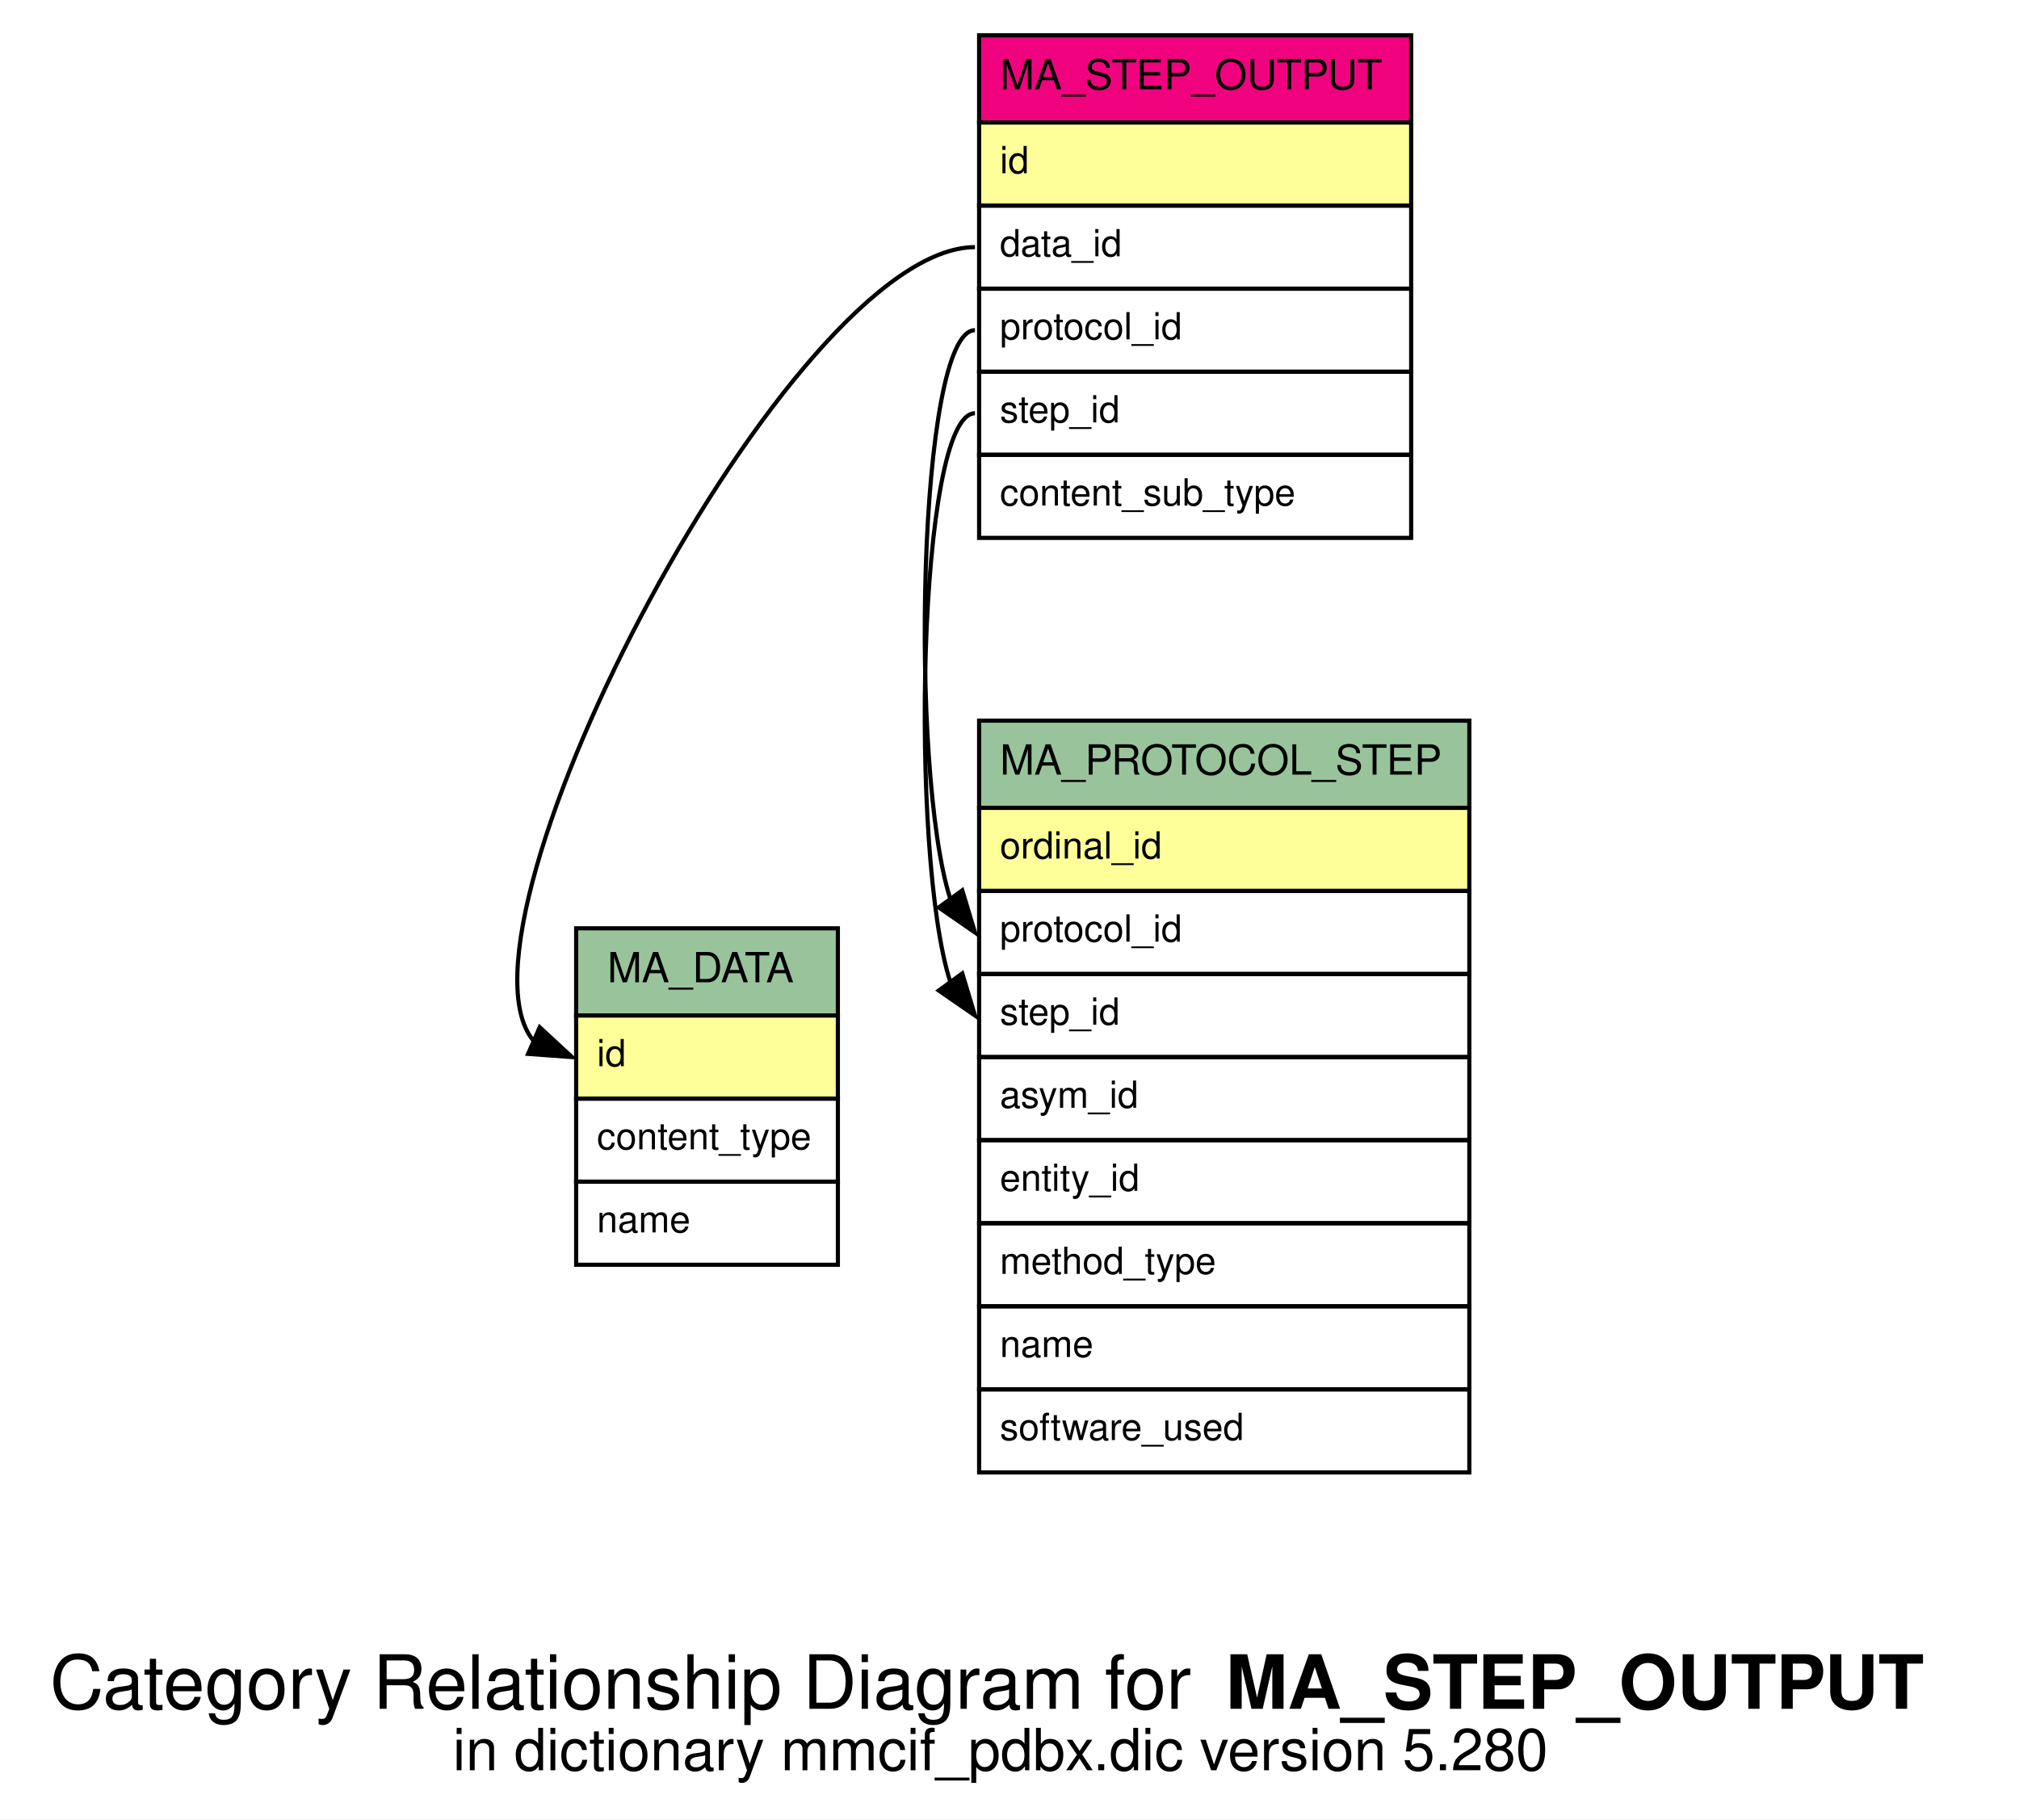
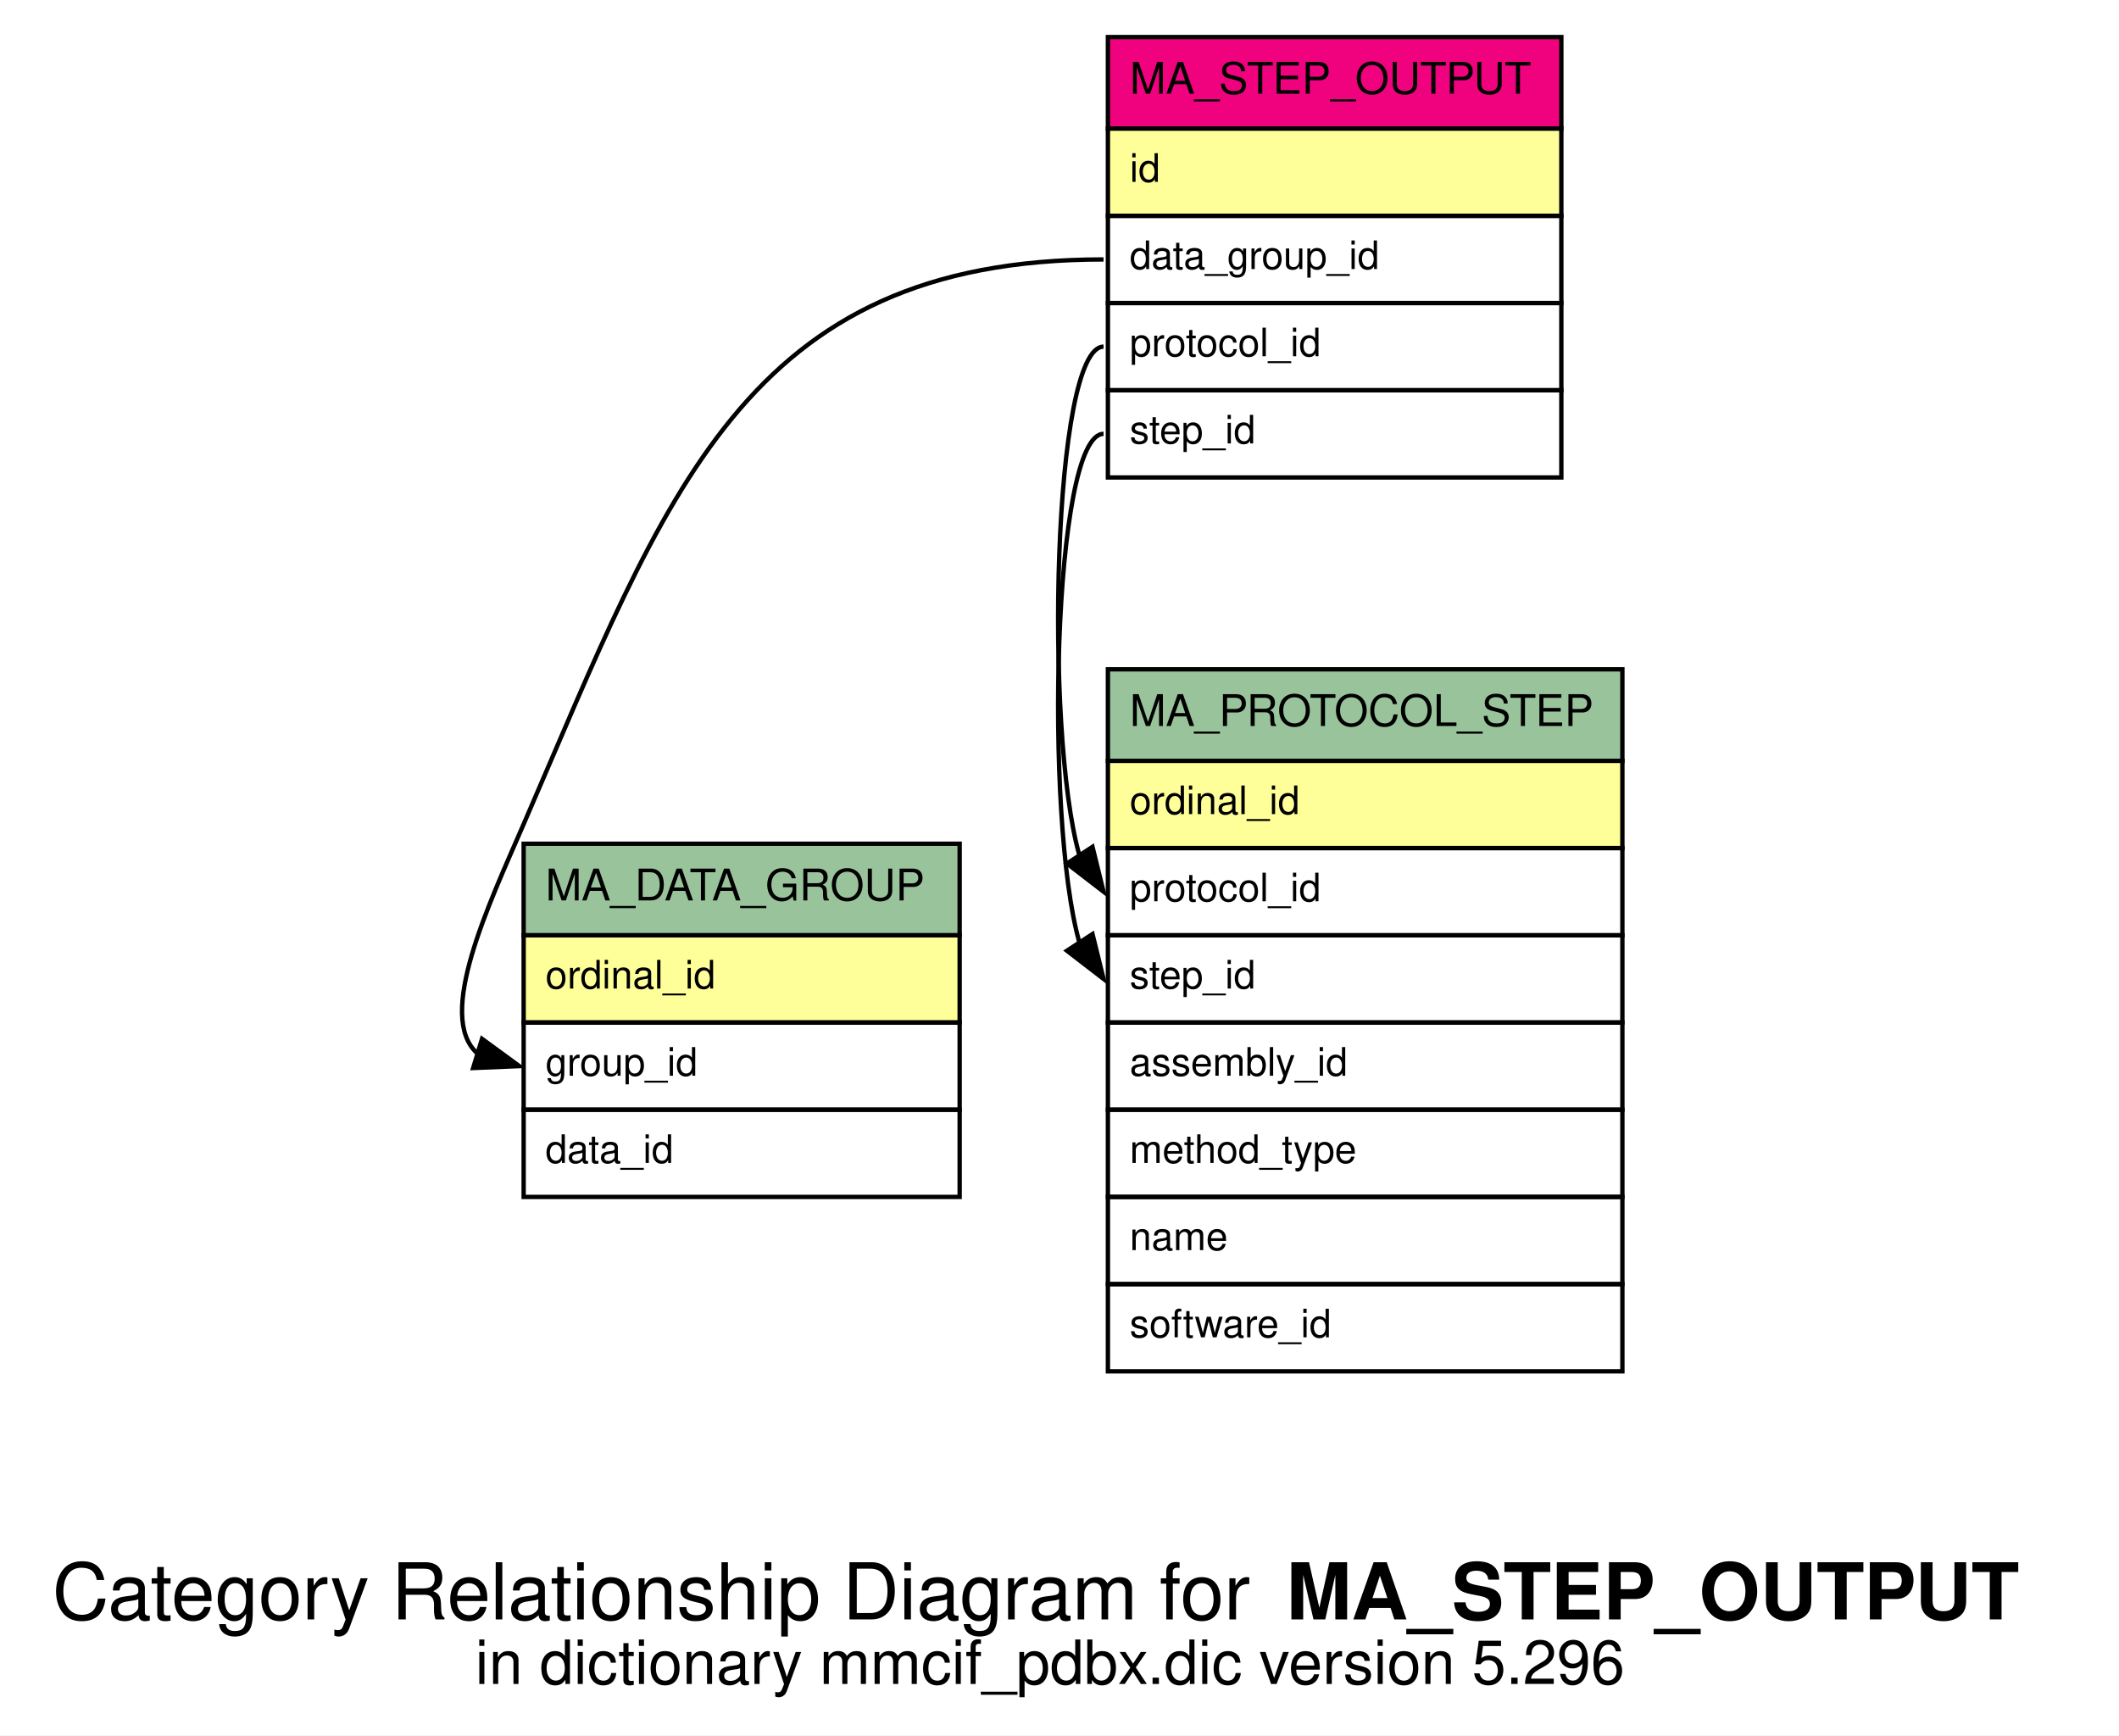
- <svg xmlns="http://www.w3.org/2000/svg" xmlns:xlink="http://www.w3.org/1999/xlink" width="486pt" height="438pt" viewBox="0.00 0.00 486.00 438.00">
-   <g id="graph0" class="graph" transform="scale(1 1) rotate(0) translate(4 434)">
-     <polygon fill="white" stroke="none" points="-4,4 -4,-434 482,-434 482,4 -4,4" />
+ <svg xmlns="http://www.w3.org/2000/svg" xmlns:xlink="http://www.w3.org/1999/xlink" width="486pt" height="398pt" viewBox="0.00 0.00 486.00 398.00">
+   <g id="graph0" class="graph" transform="scale(1 1) rotate(0) translate(4 394)">
+     <polygon fill="white" stroke="none" points="-4,4 -4,-394 482,-394 482,4 -4,4" />
    <text text-anchor="start" x="236" y="-58.6" font-family="Helvetica,sans-Serif" font-size="18.00"> </text>
    <text text-anchor="start" x="236" y="-40.6" font-family="Helvetica,sans-Serif" font-size="18.00"> </text>
    <text text-anchor="start" x="8" y="-22.6" font-family="Helvetica,sans-Serif" font-size="18.00"> Category Relationship Diagram for </text>
    <text text-anchor="start" x="291" y="-22.6" font-family="Helvetica,sans-Serif" font-weight="bold" font-size="18.00">MA_STEP_OUTPUT</text>
    <text text-anchor="start" x="460" y="-22.6" font-family="Helvetica,sans-Serif" font-size="18.00"> </text>
    <text text-anchor="start" x="466" y="-22.6" font-family="Helvetica,sans-Serif" font-size="14.00"> </text>
-     <text text-anchor="start" x="105" y="-7.8" font-family="Helvetica,sans-Serif" font-size="14.00">  in dictionary mmcif_pdbx.dic version 5.280 </text>
+     <text text-anchor="start" x="105" y="-7.8" font-family="Helvetica,sans-Serif" font-size="14.00">  in dictionary mmcif_pdbx.dic version 5.296 </text>
    <g id="node1" class="node">
      <g id="a_node1_0">
-         <a xlink:href="/dictionaries/mmcif_modeling_v10.unix_1.04.dic/Categories/ma_data.html" xlink:title="&lt;TABLE&gt;" target="_top">
-           <polygon fill="#99c49b" stroke="none" points="134.688,-189.5 134.688,-210.5 197.688,-210.5 197.688,-189.5 134.688,-189.5" />
-           <polygon fill="none" stroke="black" points="134.688,-189.5 134.688,-210.5 197.688,-210.5 197.688,-189.5 134.688,-189.5" />
-           <text text-anchor="start" x="142.188" y="-197.5" font-family="Helvetica,sans-Serif" font-size="10.00">MA_DATA</text>
+         <a xlink:href="/dictionaries/mmcif_pdbx_modeling_extension_all.dic/Categories/ma_data_group.html" xlink:title="&lt;TABLE&gt;" target="_top">
+           <polygon fill="#99c49b" stroke="none" points="116.101,-179.5 116.101,-200.5 216.101,-200.5 216.101,-179.5 116.101,-179.5" />
+           <polygon fill="none" stroke="black" points="116.101,-179.5 116.101,-200.5 216.101,-200.5 216.101,-179.5 116.101,-179.5" />
+           <text text-anchor="start" x="121.101" y="-187.5" font-family="Helvetica,sans-Serif" font-size="10.00">MA_DATA_GROUP</text>
        </a>
      </g>
      <g id="a_node1_1">
-         <a xlink:href="/dictionaries/mmcif_modeling_v10.unix_1.04.dic/Items/_ma_data.id.html" xlink:title="&lt;TABLE&gt;" target="_top">
-           <polygon fill="#ffff99" stroke="none" points="134.688,-169.5 134.688,-189.5 197.688,-189.5 197.688,-169.5 134.688,-169.5" />
-           <polygon fill="none" stroke="black" points="134.688,-169.5 134.688,-189.5 197.688,-189.5 197.688,-169.5 134.688,-169.5" />
-           <text text-anchor="start" x="139.688" y="-177.3" font-family="Helvetica,sans-Serif" font-size="9.00">id</text>
+         <a xlink:href="/dictionaries/mmcif_pdbx_modeling_extension_all.dic/Items/_ma_data_group.ordinal_id.html" xlink:title="&lt;TABLE&gt;" target="_top">
+           <polygon fill="#ffff99" stroke="none" points="116.101,-159.5 116.101,-179.5 216.101,-179.5 216.101,-159.5 116.101,-159.5" />
+           <polygon fill="none" stroke="black" points="116.101,-159.5 116.101,-179.5 216.101,-179.5 216.101,-159.5 116.101,-159.5" />
+           <text text-anchor="start" x="121.101" y="-167.3" font-family="Helvetica,sans-Serif" font-size="9.00">ordinal_id</text>
        </a>
      </g>
      <g id="a_node1_2">
-         <a xlink:href="/dictionaries/mmcif_modeling_v10.unix_1.04.dic/Items/_ma_data.content_type.html" xlink:title="&lt;TABLE&gt;" target="_top">
-           <polygon fill="none" stroke="black" points="134.688,-149.5 134.688,-169.5 197.688,-169.5 197.688,-149.5 134.688,-149.5" />
-           <text text-anchor="start" x="139.688" y="-157.3" font-family="Helvetica,sans-Serif" font-size="9.00">content_type</text>
+         <a xlink:href="/dictionaries/mmcif_pdbx_modeling_extension_all.dic/Items/_ma_data_group.group_id.html" xlink:title="&lt;TABLE&gt;" target="_top">
+           <polygon fill="none" stroke="black" points="116.101,-139.5 116.101,-159.5 216.101,-159.5 216.101,-139.5 116.101,-139.5" />
+           <text text-anchor="start" x="121.101" y="-147.3" font-family="Helvetica,sans-Serif" font-size="9.00">group_id</text>
        </a>
      </g>
      <g id="a_node1_3">
-         <a xlink:href="/dictionaries/mmcif_modeling_v10.unix_1.04.dic/Items/_ma_data.name.html" xlink:title="&lt;TABLE&gt;" target="_top">
-           <polygon fill="none" stroke="black" points="134.688,-129.5 134.688,-149.5 197.688,-149.5 197.688,-129.5 134.688,-129.5" />
-           <text text-anchor="start" x="139.688" y="-137.3" font-family="Helvetica,sans-Serif" font-size="9.00">name</text>
+         <a xlink:href="/dictionaries/mmcif_pdbx_modeling_extension_all.dic/Items/_ma_data_group.data_id.html" xlink:title="&lt;TABLE&gt;" target="_top">
+           <polygon fill="none" stroke="black" points="116.101,-119.5 116.101,-139.5 216.101,-139.5 216.101,-119.5 116.101,-119.5" />
+           <text text-anchor="start" x="121.101" y="-127.3" font-family="Helvetica,sans-Serif" font-size="9.00">data_id</text>
        </a>
      </g>
    </g>
    <g id="node2" class="node">
      <g id="a_node2_4">
-         <a xlink:href="/dictionaries/mmcif_modeling_v10.unix_1.04.dic/Categories/ma_protocol_step.html" xlink:title="&lt;TABLE&gt;" target="_top">
-           <polygon fill="#99c49b" stroke="none" points="231.688,-239.5 231.688,-260.5 349.688,-260.5 349.688,-239.5 231.688,-239.5" />
-           <polygon fill="none" stroke="black" points="231.688,-239.5 231.688,-260.5 349.688,-260.5 349.688,-239.5 231.688,-239.5" />
-           <text text-anchor="start" x="236.688" y="-247.5" font-family="Helvetica,sans-Serif" font-size="10.00">MA_PROTOCOL_STEP</text>
+         <a xlink:href="/dictionaries/mmcif_pdbx_modeling_extension_all.dic/Categories/ma_protocol_step.html" xlink:title="&lt;TABLE&gt;" target="_top">
+           <polygon fill="#99c49b" stroke="none" points="250.101,-219.5 250.101,-240.5 368.101,-240.5 368.101,-219.5 250.101,-219.5" />
+           <polygon fill="none" stroke="black" points="250.101,-219.5 250.101,-240.5 368.101,-240.5 368.101,-219.5 250.101,-219.5" />
+           <text text-anchor="start" x="255.101" y="-227.5" font-family="Helvetica,sans-Serif" font-size="10.00">MA_PROTOCOL_STEP</text>
        </a>
      </g>
      <g id="a_node2_5">
-         <a xlink:href="/dictionaries/mmcif_modeling_v10.unix_1.04.dic/Items/_ma_protocol_step.ordinal_id.html" xlink:title="&lt;TABLE&gt;" target="_top">
-           <polygon fill="#ffff99" stroke="none" points="231.688,-219.5 231.688,-239.5 349.688,-239.5 349.688,-219.5 231.688,-219.5" />
-           <polygon fill="none" stroke="black" points="231.688,-219.5 231.688,-239.5 349.688,-239.5 349.688,-219.5 231.688,-219.5" />
-           <text text-anchor="start" x="236.688" y="-227.3" font-family="Helvetica,sans-Serif" font-size="9.00">ordinal_id</text>
+         <a xlink:href="/dictionaries/mmcif_pdbx_modeling_extension_all.dic/Items/_ma_protocol_step.ordinal_id.html" xlink:title="&lt;TABLE&gt;" target="_top">
+           <polygon fill="#ffff99" stroke="none" points="250.101,-199.5 250.101,-219.5 368.101,-219.5 368.101,-199.5 250.101,-199.5" />
+           <polygon fill="none" stroke="black" points="250.101,-199.5 250.101,-219.5 368.101,-219.5 368.101,-199.5 250.101,-199.5" />
+           <text text-anchor="start" x="255.101" y="-207.3" font-family="Helvetica,sans-Serif" font-size="9.00">ordinal_id</text>
        </a>
      </g>
      <g id="a_node2_6">
-         <a xlink:href="/dictionaries/mmcif_modeling_v10.unix_1.04.dic/Items/_ma_protocol_step.protocol_id.html" xlink:title="&lt;TABLE&gt;" target="_top">
-           <polygon fill="none" stroke="black" points="231.688,-199.5 231.688,-219.5 349.688,-219.5 349.688,-199.5 231.688,-199.5" />
-           <text text-anchor="start" x="236.688" y="-207.3" font-family="Helvetica,sans-Serif" font-size="9.00">protocol_id</text>
+         <a xlink:href="/dictionaries/mmcif_pdbx_modeling_extension_all.dic/Items/_ma_protocol_step.protocol_id.html" xlink:title="&lt;TABLE&gt;" target="_top">
+           <polygon fill="none" stroke="black" points="250.101,-179.5 250.101,-199.5 368.101,-199.5 368.101,-179.5 250.101,-179.5" />
+           <text text-anchor="start" x="255.101" y="-187.3" font-family="Helvetica,sans-Serif" font-size="9.00">protocol_id</text>
        </a>
      </g>
      <g id="a_node2_7">
-         <a xlink:href="/dictionaries/mmcif_modeling_v10.unix_1.04.dic/Items/_ma_protocol_step.step_id.html" xlink:title="&lt;TABLE&gt;" target="_top">
-           <polygon fill="none" stroke="black" points="231.688,-179.5 231.688,-199.5 349.688,-199.5 349.688,-179.5 231.688,-179.5" />
-           <text text-anchor="start" x="236.688" y="-187.3" font-family="Helvetica,sans-Serif" font-size="9.00">step_id</text>
+         <a xlink:href="/dictionaries/mmcif_pdbx_modeling_extension_all.dic/Items/_ma_protocol_step.step_id.html" xlink:title="&lt;TABLE&gt;" target="_top">
+           <polygon fill="none" stroke="black" points="250.101,-159.5 250.101,-179.5 368.101,-179.5 368.101,-159.5 250.101,-159.5" />
+           <text text-anchor="start" x="255.101" y="-167.3" font-family="Helvetica,sans-Serif" font-size="9.00">step_id</text>
        </a>
      </g>
      <g id="a_node2_8">
-         <a xlink:href="/dictionaries/mmcif_modeling_v10.unix_1.04.dic/Items/_ma_protocol_step.asym_id.html" xlink:title="&lt;TABLE&gt;" target="_top">
-           <polygon fill="none" stroke="black" points="231.688,-159.5 231.688,-179.5 349.688,-179.5 349.688,-159.5 231.688,-159.5" />
-           <text text-anchor="start" x="236.688" y="-167.3" font-family="Helvetica,sans-Serif" font-size="9.00">asym_id</text>
+         <a xlink:href="/dictionaries/mmcif_pdbx_modeling_extension_all.dic/Items/_ma_protocol_step.assembly_id.html" xlink:title="&lt;TABLE&gt;" target="_top">
+           <polygon fill="none" stroke="black" points="250.101,-139.5 250.101,-159.5 368.101,-159.5 368.101,-139.5 250.101,-139.5" />
+           <text text-anchor="start" x="255.101" y="-147.3" font-family="Helvetica,sans-Serif" font-size="9.00">assembly_id</text>
        </a>
      </g>
      <g id="a_node2_9">
-         <a xlink:href="/dictionaries/mmcif_modeling_v10.unix_1.04.dic/Items/_ma_protocol_step.entity_id.html" xlink:title="&lt;TABLE&gt;" target="_top">
-           <polygon fill="none" stroke="black" points="231.688,-139.5 231.688,-159.5 349.688,-159.5 349.688,-139.5 231.688,-139.5" />
-           <text text-anchor="start" x="236.688" y="-147.3" font-family="Helvetica,sans-Serif" font-size="9.00">entity_id</text>
+         <a xlink:href="/dictionaries/mmcif_pdbx_modeling_extension_all.dic/Items/_ma_protocol_step.method_type.html" xlink:title="&lt;TABLE&gt;" target="_top">
+           <polygon fill="none" stroke="black" points="250.101,-119.5 250.101,-139.5 368.101,-139.5 368.101,-119.5 250.101,-119.5" />
+           <text text-anchor="start" x="255.101" y="-127.3" font-family="Helvetica,sans-Serif" font-size="9.00">method_type</text>
        </a>
      </g>
      <g id="a_node2_10">
-         <a xlink:href="/dictionaries/mmcif_modeling_v10.unix_1.04.dic/Items/_ma_protocol_step.method_type.html" xlink:title="&lt;TABLE&gt;" target="_top">
-           <polygon fill="none" stroke="black" points="231.688,-119.5 231.688,-139.5 349.688,-139.5 349.688,-119.5 231.688,-119.5" />
-           <text text-anchor="start" x="236.688" y="-127.3" font-family="Helvetica,sans-Serif" font-size="9.00">method_type</text>
+         <a xlink:href="/dictionaries/mmcif_pdbx_modeling_extension_all.dic/Items/_ma_protocol_step.name.html" xlink:title="&lt;TABLE&gt;" target="_top">
+           <polygon fill="none" stroke="black" points="250.101,-99.5 250.101,-119.5 368.101,-119.5 368.101,-99.5 250.101,-99.5" />
+           <text text-anchor="start" x="255.101" y="-107.3" font-family="Helvetica,sans-Serif" font-size="9.00">name</text>
        </a>
      </g>
      <g id="a_node2_11">
-         <a xlink:href="/dictionaries/mmcif_modeling_v10.unix_1.04.dic/Items/_ma_protocol_step.name.html" xlink:title="&lt;TABLE&gt;" target="_top">
-           <polygon fill="none" stroke="black" points="231.688,-99.5 231.688,-119.5 349.688,-119.5 349.688,-99.5 231.688,-99.5" />
-           <text text-anchor="start" x="236.688" y="-107.3" font-family="Helvetica,sans-Serif" font-size="9.00">name</text>
-         </a>
-       </g>
-       <g id="a_node2_12">
-         <a xlink:href="/dictionaries/mmcif_modeling_v10.unix_1.04.dic/Items/_ma_protocol_step.software_used.html" xlink:title="&lt;TABLE&gt;" target="_top">
-           <polygon fill="none" stroke="black" points="231.688,-79.5 231.688,-99.5 349.688,-99.5 349.688,-79.5 231.688,-79.5" />
-           <text text-anchor="start" x="236.688" y="-87.3" font-family="Helvetica,sans-Serif" font-size="9.00">software_used</text>
+         <a xlink:href="/dictionaries/mmcif_pdbx_modeling_extension_all.dic/Items/_ma_protocol_step.software_id.html" xlink:title="&lt;TABLE&gt;" target="_top">
+           <polygon fill="none" stroke="black" points="250.101,-79.5 250.101,-99.5 368.101,-99.5 368.101,-79.5 250.101,-79.5" />
+           <text text-anchor="start" x="255.101" y="-87.3" font-family="Helvetica,sans-Serif" font-size="9.00">software_id</text>
        </a>
      </g>
    </g>
    <g id="node3" class="node">
+       <g id="a_node3_12">
+         <a xlink:href="/dictionaries/mmcif_pdbx_modeling_extension_all.dic/Categories/ma_step_output.html" xlink:title="&lt;TABLE&gt;" target="_top">
+           <polygon fill="#f0027f" stroke="none" points="250.101,-364.5 250.101,-385.5 354.101,-385.5 354.101,-364.5 250.101,-364.5" />
+           <polygon fill="none" stroke="black" points="250.101,-364.5 250.101,-385.5 354.101,-385.5 354.101,-364.5 250.101,-364.5" />
+           <text text-anchor="start" x="255.101" y="-372.5" font-family="Helvetica,sans-Serif" font-size="10.00">MA_STEP_OUTPUT</text>
+         </a>
+       </g>
      <g id="a_node3_13">
-         <a xlink:href="/dictionaries/mmcif_modeling_v10.unix_1.04.dic/Categories/ma_step_output.html" xlink:title="&lt;TABLE&gt;" target="_top">
-           <polygon fill="#f0027f" stroke="none" points="231.688,-404.5 231.688,-425.5 335.688,-425.5 335.688,-404.5 231.688,-404.5" />
-           <polygon fill="none" stroke="black" points="231.688,-404.5 231.688,-425.5 335.688,-425.5 335.688,-404.5 231.688,-404.5" />
-           <text text-anchor="start" x="236.688" y="-412.5" font-family="Helvetica,sans-Serif" font-size="10.00">MA_STEP_OUTPUT</text>
+         <a xlink:href="/dictionaries/mmcif_pdbx_modeling_extension_all.dic/Items/_ma_step_output.id.html" xlink:title="&lt;TABLE&gt;" target="_top">
+           <polygon fill="#ffff99" stroke="none" points="250.101,-344.5 250.101,-364.5 354.101,-364.5 354.101,-344.5 250.101,-344.5" />
+           <polygon fill="none" stroke="black" points="250.101,-344.5 250.101,-364.5 354.101,-364.5 354.101,-344.5 250.101,-344.5" />
+           <text text-anchor="start" x="255.101" y="-352.3" font-family="Helvetica,sans-Serif" font-size="9.00">id</text>
        </a>
      </g>
      <g id="a_node3_14">
-         <a xlink:href="/dictionaries/mmcif_modeling_v10.unix_1.04.dic/Items/_ma_step_output.id.html" xlink:title="&lt;TABLE&gt;" target="_top">
-           <polygon fill="#ffff99" stroke="none" points="231.688,-384.5 231.688,-404.5 335.688,-404.5 335.688,-384.5 231.688,-384.5" />
-           <polygon fill="none" stroke="black" points="231.688,-384.5 231.688,-404.5 335.688,-404.5 335.688,-384.5 231.688,-384.5" />
-           <text text-anchor="start" x="236.688" y="-392.3" font-family="Helvetica,sans-Serif" font-size="9.00">id</text>
+         <a xlink:href="/dictionaries/mmcif_pdbx_modeling_extension_all.dic/Items/_ma_step_output.data_group_id.html" xlink:title="&lt;TABLE&gt;" target="_top">
+           <polygon fill="none" stroke="black" points="250.101,-324.5 250.101,-344.5 354.101,-344.5 354.101,-324.5 250.101,-324.5" />
+           <text text-anchor="start" x="255.101" y="-332.3" font-family="Helvetica,sans-Serif" font-size="9.00">data_group_id</text>
        </a>
      </g>
      <g id="a_node3_15">
-         <a xlink:href="/dictionaries/mmcif_modeling_v10.unix_1.04.dic/Items/_ma_step_output.data_id.html" xlink:title="&lt;TABLE&gt;" target="_top">
-           <polygon fill="none" stroke="black" points="231.688,-364.5 231.688,-384.5 335.688,-384.5 335.688,-364.5 231.688,-364.5" />
-           <text text-anchor="start" x="236.688" y="-372.3" font-family="Helvetica,sans-Serif" font-size="9.00">data_id</text>
+         <a xlink:href="/dictionaries/mmcif_pdbx_modeling_extension_all.dic/Items/_ma_step_output.protocol_id.html" xlink:title="&lt;TABLE&gt;" target="_top">
+           <polygon fill="none" stroke="black" points="250.101,-304.5 250.101,-324.5 354.101,-324.5 354.101,-304.5 250.101,-304.5" />
+           <text text-anchor="start" x="255.101" y="-312.3" font-family="Helvetica,sans-Serif" font-size="9.00">protocol_id</text>
        </a>
      </g>
      <g id="a_node3_16">
-         <a xlink:href="/dictionaries/mmcif_modeling_v10.unix_1.04.dic/Items/_ma_step_output.protocol_id.html" xlink:title="&lt;TABLE&gt;" target="_top">
-           <polygon fill="none" stroke="black" points="231.688,-344.5 231.688,-364.5 335.688,-364.5 335.688,-344.5 231.688,-344.5" />
-           <text text-anchor="start" x="236.688" y="-352.3" font-family="Helvetica,sans-Serif" font-size="9.00">protocol_id</text>
-         </a>
-       </g>
-       <g id="a_node3_17">
-         <a xlink:href="/dictionaries/mmcif_modeling_v10.unix_1.04.dic/Items/_ma_step_output.step_id.html" xlink:title="&lt;TABLE&gt;" target="_top">
-           <polygon fill="none" stroke="black" points="231.688,-324.5 231.688,-344.5 335.688,-344.5 335.688,-324.5 231.688,-324.5" />
-           <text text-anchor="start" x="236.688" y="-332.3" font-family="Helvetica,sans-Serif" font-size="9.00">step_id</text>
-         </a>
-       </g>
-       <g id="a_node3_18">
-         <a xlink:href="/dictionaries/mmcif_modeling_v10.unix_1.04.dic/Items/_ma_step_output.content_sub_type.html" xlink:title="&lt;TABLE&gt;" target="_top">
-           <polygon fill="none" stroke="black" points="231.688,-304.5 231.688,-324.5 335.688,-324.5 335.688,-304.5 231.688,-304.5" />
-           <text text-anchor="start" x="236.688" y="-312.3" font-family="Helvetica,sans-Serif" font-size="9.00">content_sub_type</text>
+         <a xlink:href="/dictionaries/mmcif_pdbx_modeling_extension_all.dic/Items/_ma_step_output.step_id.html" xlink:title="&lt;TABLE&gt;" target="_top">
+           <polygon fill="none" stroke="black" points="250.101,-284.5 250.101,-304.5 354.101,-304.5 354.101,-284.5 250.101,-284.5" />
+           <text text-anchor="start" x="255.101" y="-292.3" font-family="Helvetica,sans-Serif" font-size="9.00">step_id</text>
        </a>
      </g>
    </g>
    <g id="edge1" class="edge">
-       <path fill="none" stroke="black" d="M230.688,-374.5C186.448,-374.5 101.602,-211.576 124.308,-183.573" />
-       <polygon fill="black" stroke="black" points="125.909,-186.693 133.688,-179.5 123.121,-180.273 125.909,-186.693" />
+       <path fill="none" stroke="black" d="M249.101,-334.5C166.598,-334.5 148.865,-280.719 116.101,-205 108.064,-186.427 95.939,-160.979 105.459,-152.433" />
+       <polygon fill="black" stroke="black" points="106.552,-155.759 115.101,-149.5 104.515,-149.062 106.552,-155.759" />
    </g>
    <g id="edge2" class="edge">
-       <path fill="none" stroke="black" d="M230.688,-354.5C216.905,-354.5 214.913,-248.385 224.712,-217.711" />
-       <polygon fill="black" stroke="black" points="227.633,-219.645 230.688,-209.5 221.973,-215.526 227.633,-219.645" />
+       <path fill="none" stroke="black" d="M249.101,-314.5C237.437,-314.5 235.568,-226.333 243.497,-198.092" />
+       <polygon fill="black" stroke="black" points="246.569,-199.788 249.101,-189.5 240.706,-195.963 246.569,-199.788" />
    </g>
    <g id="edge3" class="edge">
-       <path fill="none" stroke="black" d="M230.688,-334.5C216.905,-334.5 214.913,-228.385 224.712,-197.711" />
-       <polygon fill="black" stroke="black" points="227.633,-199.645 230.688,-189.5 221.973,-195.526 227.633,-199.645" />
+       <path fill="none" stroke="black" d="M249.101,-294.5C237.437,-294.5 235.568,-206.333 243.497,-178.092" />
+       <polygon fill="black" stroke="black" points="246.569,-179.788 249.101,-169.5 240.706,-175.963 246.569,-179.788" />
    </g>
  </g>
</svg>
